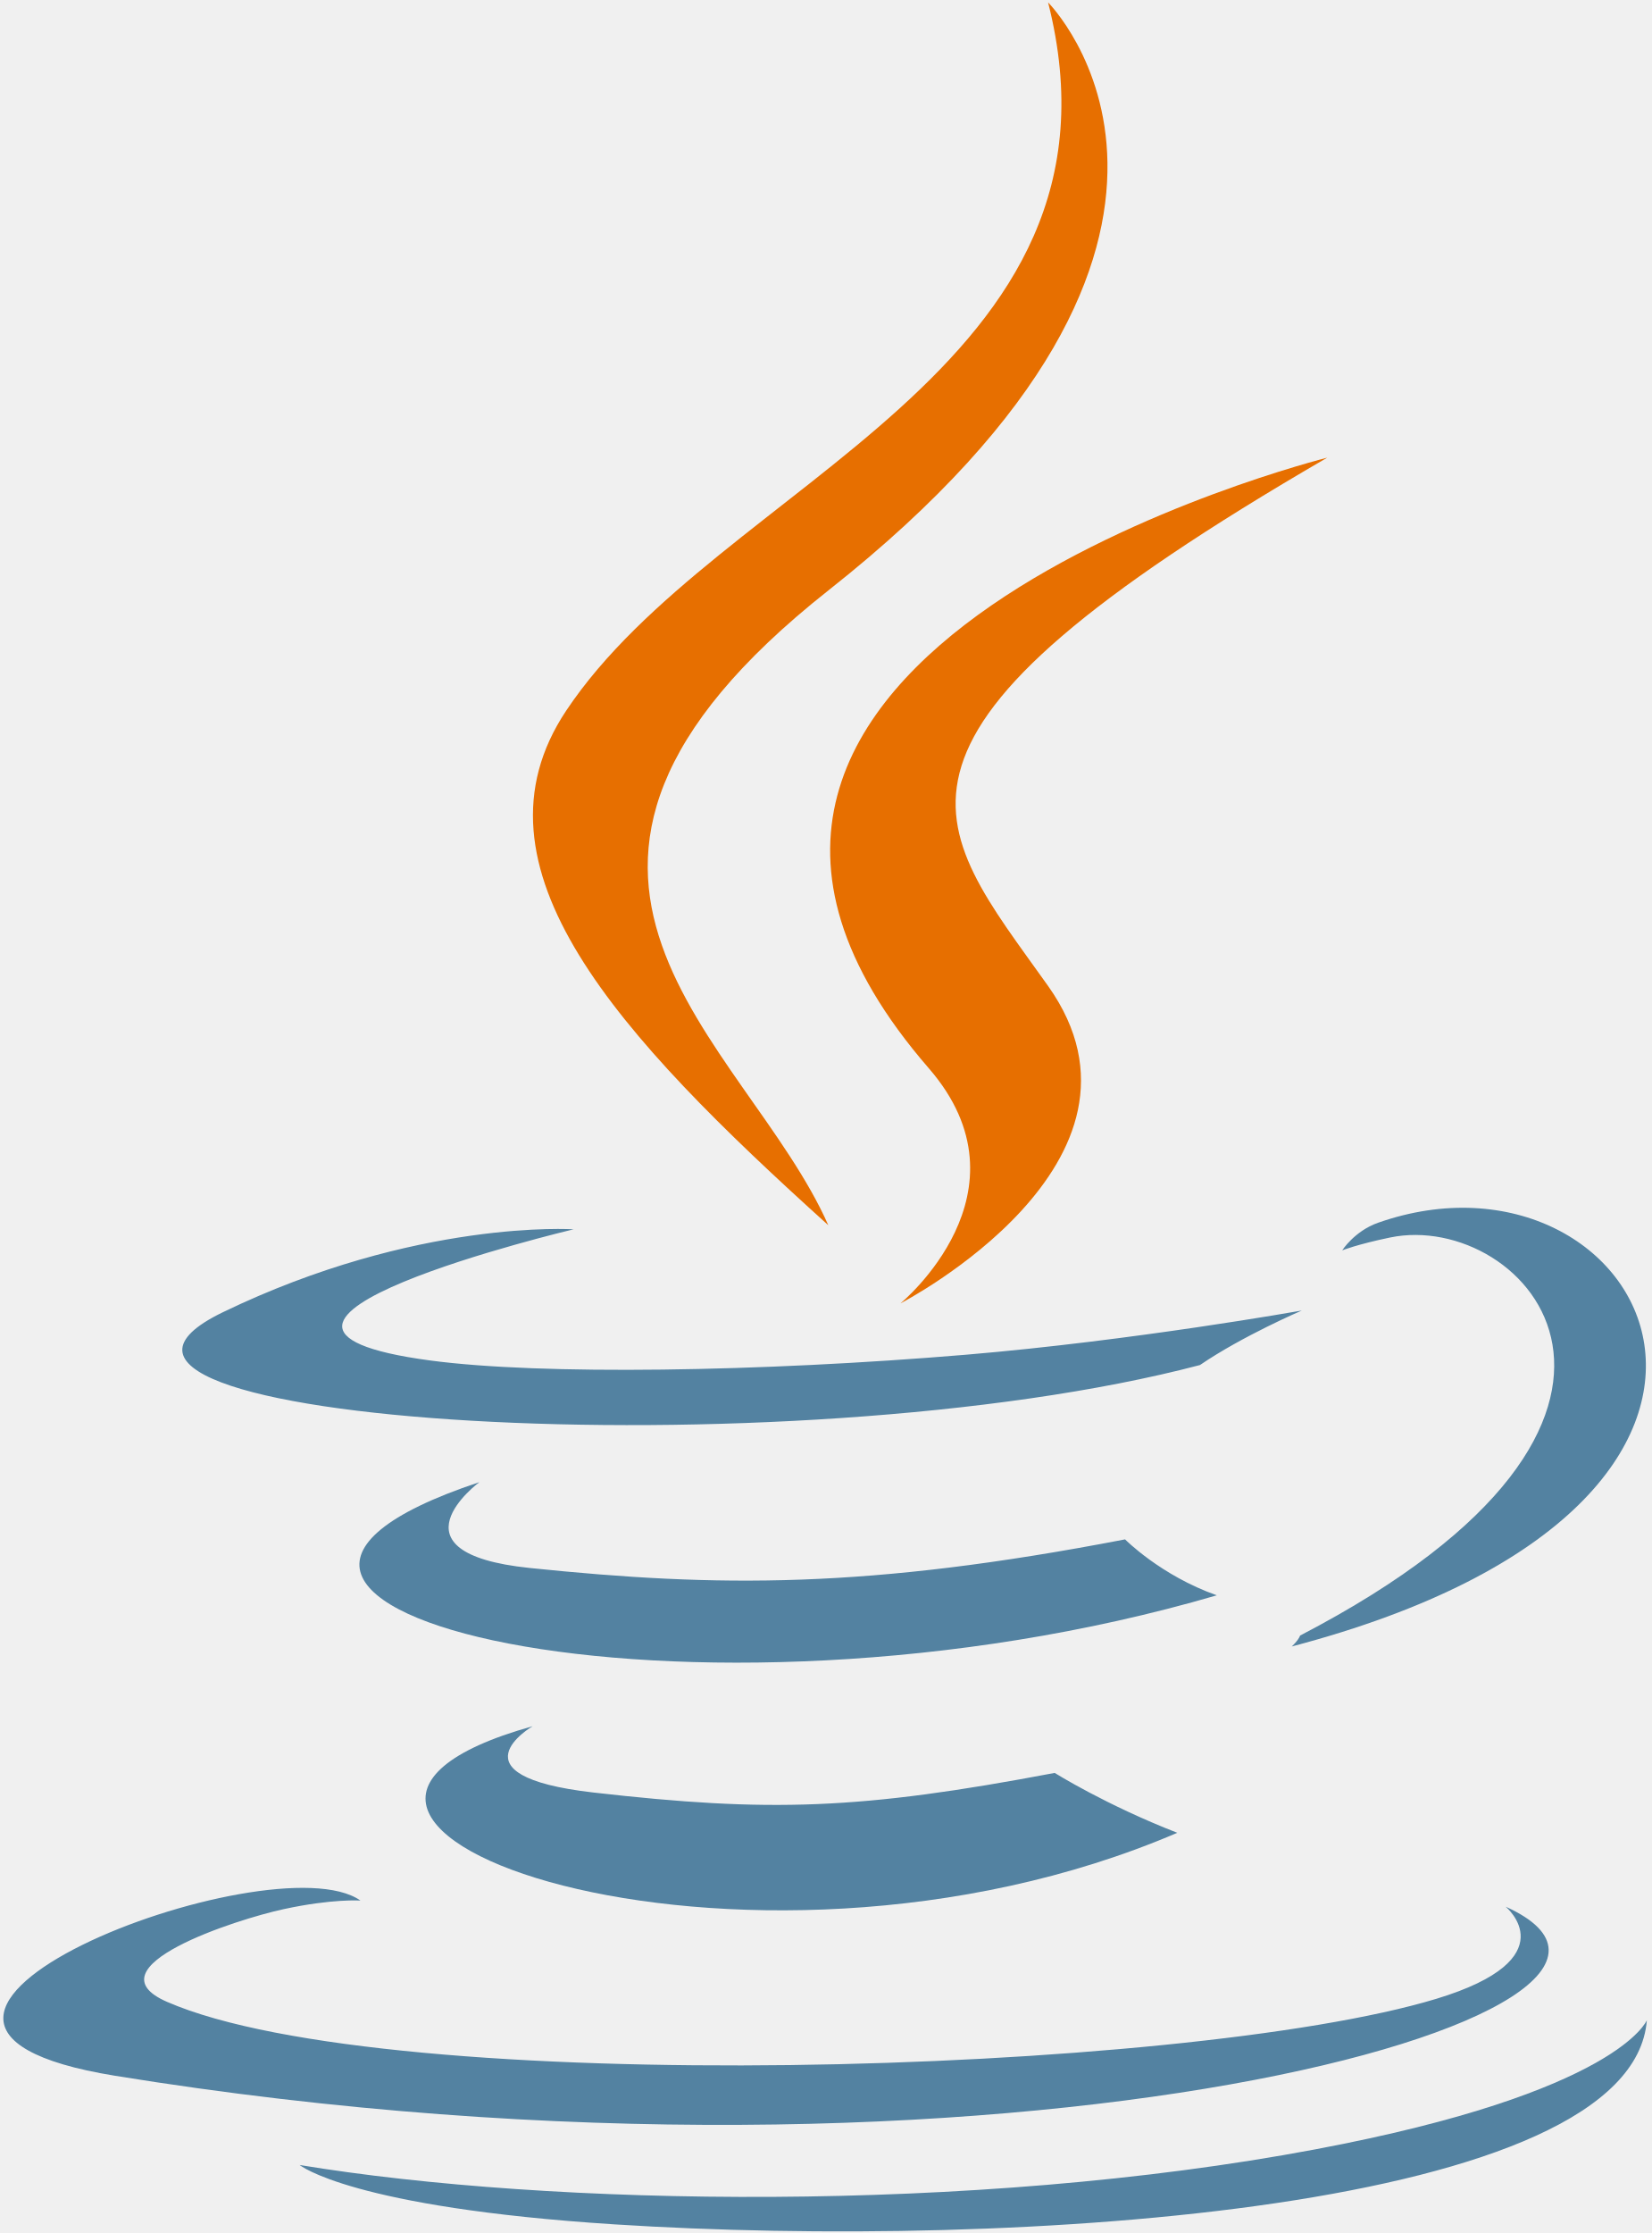
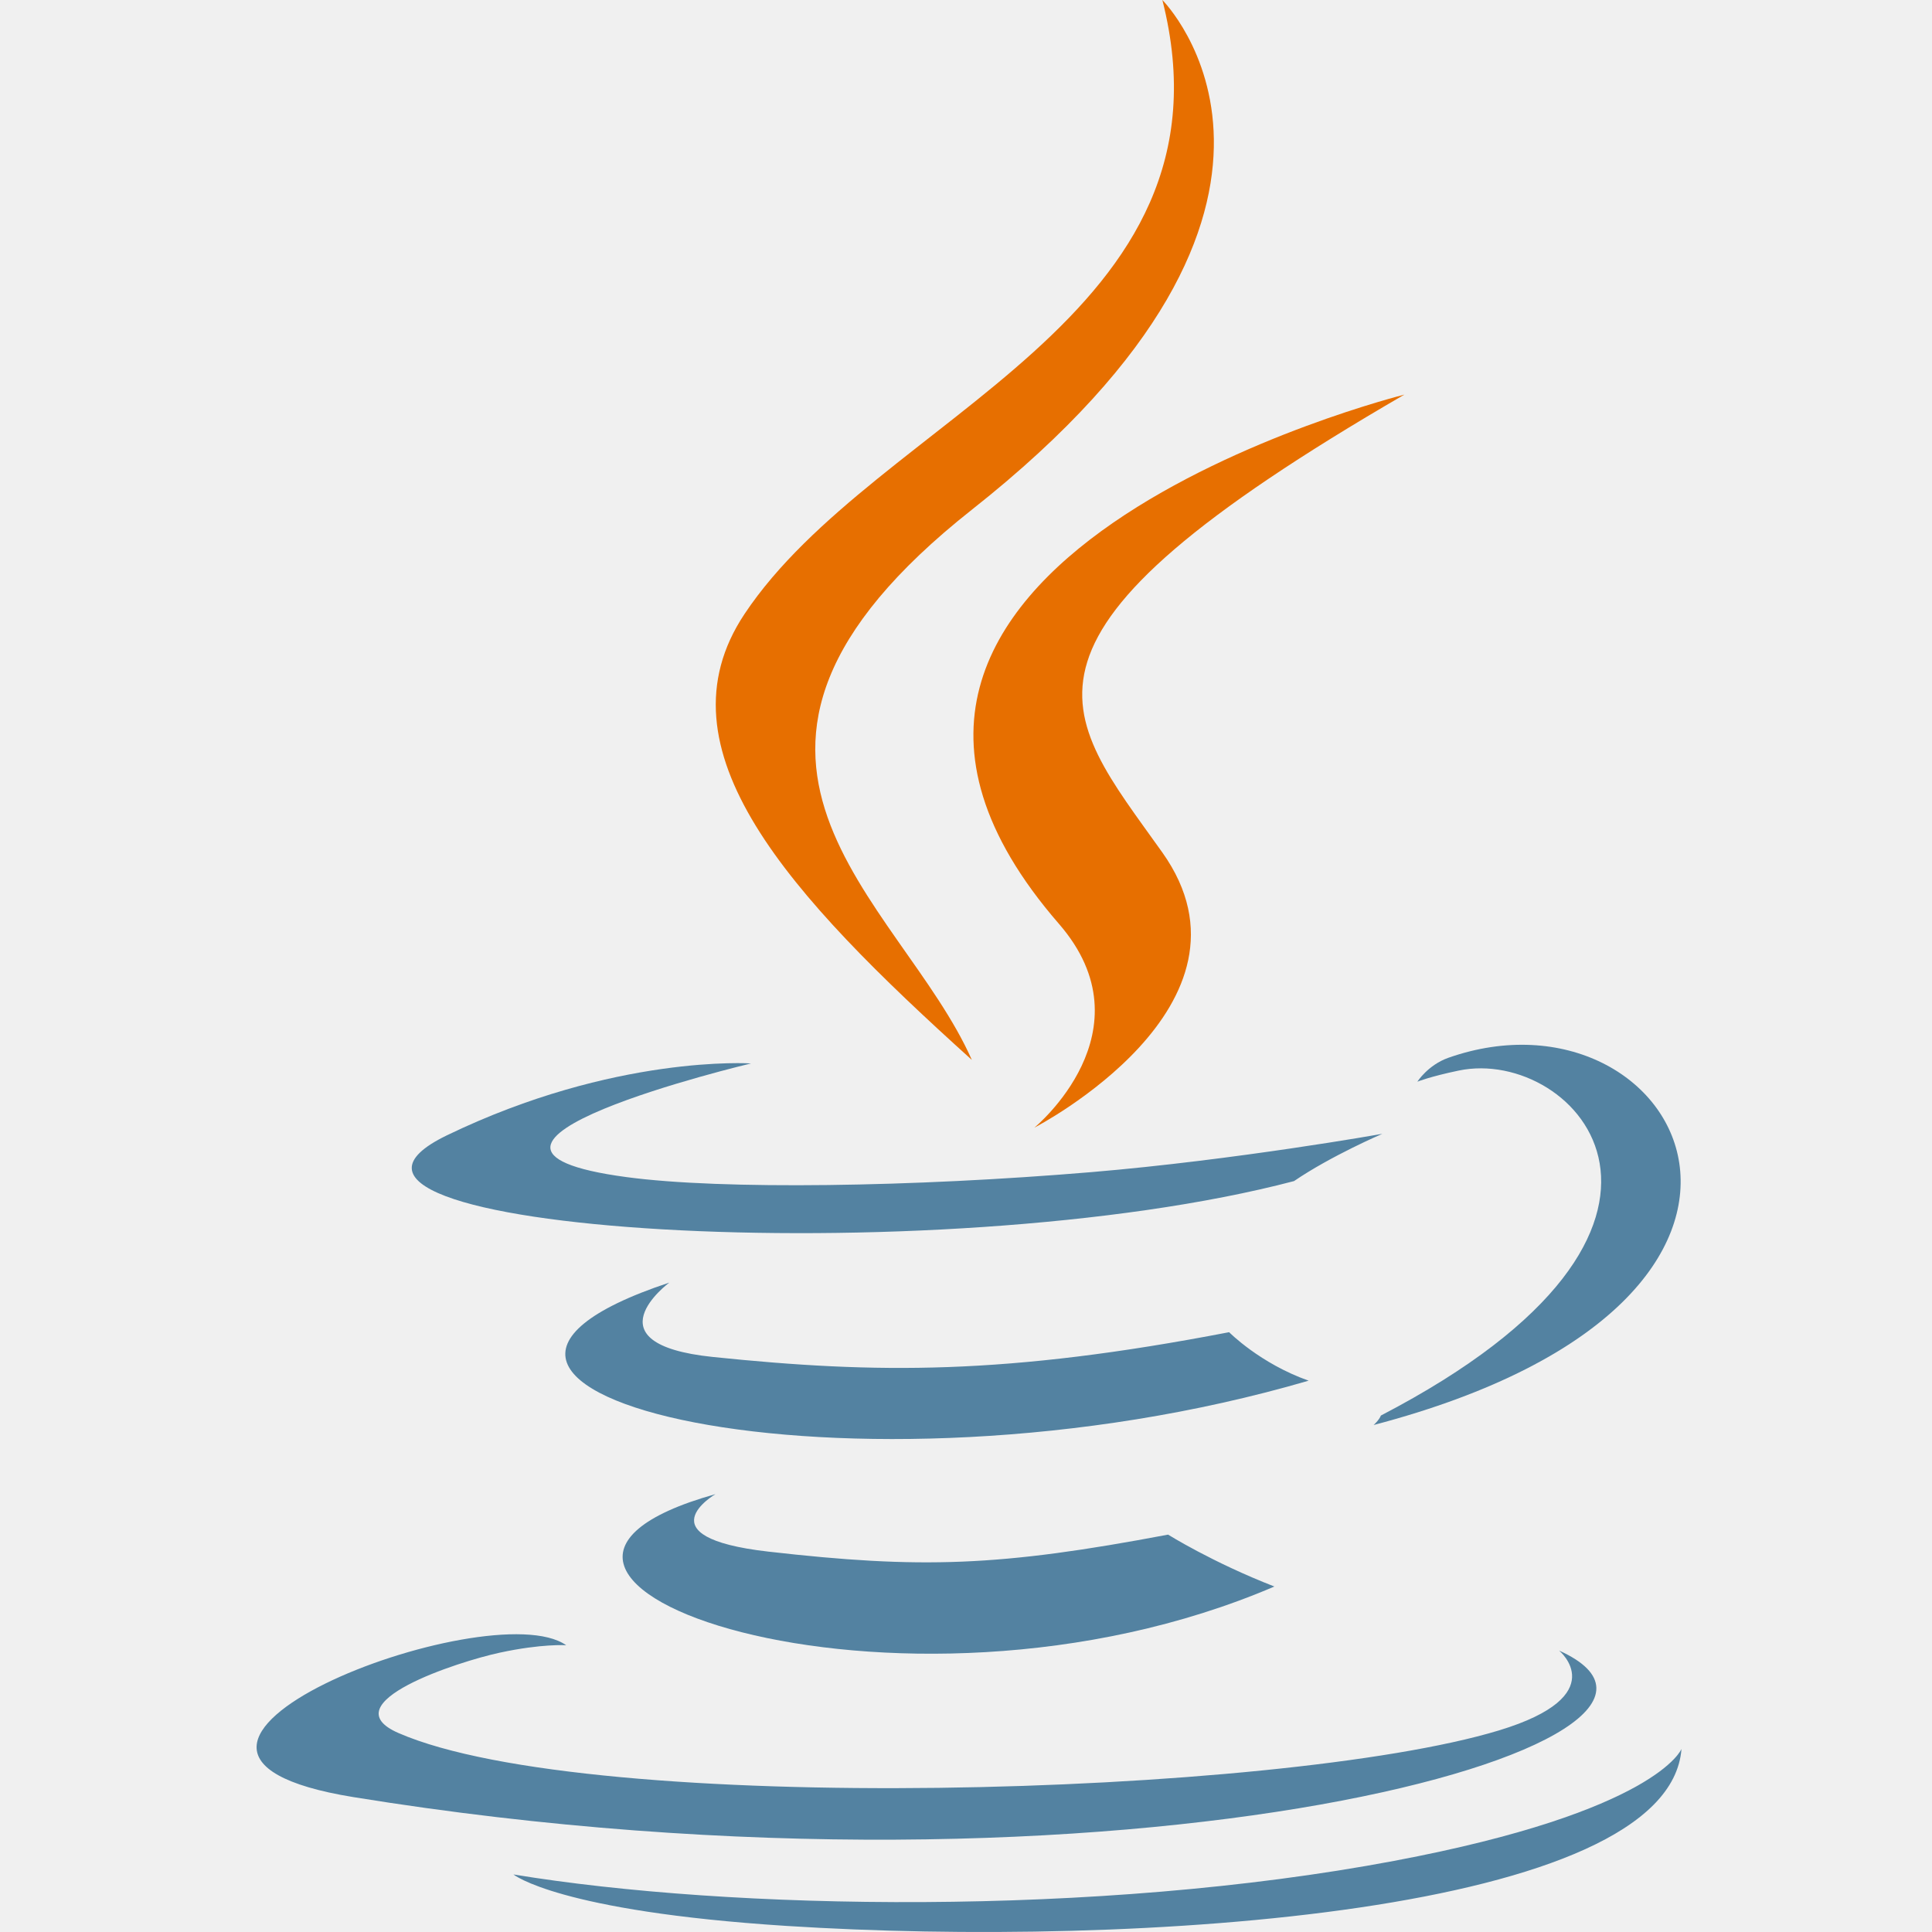
- <svg xmlns="http://www.w3.org/2000/svg" width="1850" height="2500" preserveAspectRatio="xMinYMin meet" viewBox="0 0 256 346">
-   <path fill="#5382A1" d="M82.554 267.473s-13.198 7.675 9.393 10.272c27.369 3.122 41.356 2.675 71.517-3.034 0 0 7.93 4.972 19.003 9.279-67.611 28.977-153.019-1.679-99.913-16.517M74.292 229.659s-14.803 10.958 7.805 13.296c29.236 3.016 52.324 3.263 92.276-4.43 0 0 5.526 5.602 14.215 8.666-81.747 23.904-172.798 1.885-114.296-17.532" />
-   <path fill="#E76F00" d="M143.942 165.515c16.66 19.18-4.377 36.44-4.377 36.44s42.301-21.837 22.874-49.183c-18.144-25.5-32.059-38.172 43.268-81.858 0 0-118.238 29.53-61.765 94.6" />
-   <path fill="#5382A1" d="M233.364 295.442s9.767 8.047-10.757 14.273c-39.026 11.823-162.432 15.393-196.714.471-12.323-5.36 10.787-12.8 18.056-14.362 7.581-1.644 11.914-1.337 11.914-1.337-13.705-9.655-88.583 18.957-38.034 27.15 137.853 22.356 251.292-10.066 215.535-26.195M88.9 190.48s-62.771 14.91-22.228 20.323c17.118 2.292 51.243 1.774 83.03-.89 25.978-2.19 52.063-6.85 52.063-6.85s-9.16 3.923-15.787 8.448c-63.744 16.765-186.886 8.966-151.435-8.183 29.981-14.492 54.358-12.848 54.358-12.848M201.506 253.422c64.8-33.672 34.839-66.03 13.927-61.67-5.126 1.066-7.411 1.99-7.411 1.99s1.903-2.98 5.537-4.27c41.37-14.545 73.187 42.897-13.355 65.647 0 .001 1.003-.895 1.302-1.697" />
-   <path fill="#E76F00" d="M162.439.371s35.887 35.9-34.037 91.101c-56.071 44.282-12.786 69.53-.023 98.377-32.73-29.53-56.75-55.526-40.635-79.72C111.395 74.612 176.918 57.393 162.439.37" />
-   <path fill="#5382A1" d="M95.268 344.665c62.199 3.982 157.712-2.209 159.974-31.64 0 0-4.348 11.158-51.404 20.018-53.088 9.99-118.564 8.824-157.399 2.421.001 0 7.95 6.58 48.83 9.201" />
+ <svg xmlns="http://www.w3.org/2000/svg" width="512" height="512" viewBox="0 0 512 512" fill="none">
+   <g clip-path="url(#clip0_519_571)">
+     <path d="M189.613 395.958C189.613 395.958 170.047 407.336 203.537 411.186C244.109 415.815 264.845 415.151 309.556 406.689C309.556 406.689 321.31 414.059 337.727 420.443C237.497 463.4 110.887 417.955 189.613 395.958Z" fill="#5382A1" />
+     <path d="M177.368 339.902C177.368 339.902 155.423 356.146 188.938 359.613C232.278 364.084 266.505 364.45 325.731 353.045C325.731 353.045 333.922 361.35 346.803 365.892C225.62 401.327 90.643 368.686 177.368 339.902Z" fill="#5382A1" />
+     <path d="M280.617 244.813C305.313 273.246 274.128 298.833 274.128 298.833C274.128 298.833 336.837 266.461 308.038 225.923C281.14 188.119 260.513 169.336 372.179 104.574C372.179 104.574 196.9 148.351 280.617 244.813Z" fill="#E76F00" />
+     <path d="M413.179 437.42C413.179 437.42 427.658 449.35 397.233 458.58C339.379 476.106 156.439 481.398 105.619 459.278C87.35 451.331 121.609 440.302 132.385 437.987C143.624 435.55 150.046 436.004 150.046 436.004C129.73 421.692 18.729 464.107 93.664 476.253C298.02 509.394 466.186 461.33 413.179 437.42Z" fill="#5382A1" />
+     <path d="M199.025 281.822C199.025 281.822 105.97 303.924 166.072 311.95C191.449 315.348 242.037 314.579 289.158 310.631C327.669 307.382 366.338 300.475 366.338 300.475C366.338 300.475 352.759 306.291 342.934 312.999C248.439 337.851 65.89 326.29 118.444 300.869C162.888 279.385 199.025 281.822 199.025 281.822Z" fill="#5382A1" />
+     <path d="M365.953 375.129C462.012 325.213 417.598 277.244 386.598 283.707C378.999 285.288 375.611 286.659 375.611 286.659C375.611 286.659 378.432 282.24 383.82 280.327C445.148 258.766 492.314 343.919 364.022 377.645C364.022 377.646 365.508 376.317 365.953 375.129Z" fill="#5382A1" />
+     <path d="M308.04 0C308.04 0 361.239 53.217 257.583 135.05C174.461 200.694 238.628 238.123 257.548 280.886C209.029 237.11 173.422 198.573 197.31 162.707C232.372 110.058 329.505 84.532 308.04 0Z" fill="#E76F00" />
+     <path d="M208.461 510.391C300.666 516.293 442.257 507.116 445.611 463.487C445.611 463.487 439.165 480.026 369.408 493.161C290.709 507.971 193.645 506.242 136.076 496.751C136.077 496.749 147.861 506.505 208.461 510.391Z" fill="#5382A1" />
+   </g>
+   <defs>
+     <clipPath id="clip0_519_571">
+       <rect width="512" height="512" fill="white" />
+     </clipPath>
+   </defs>
</svg>
